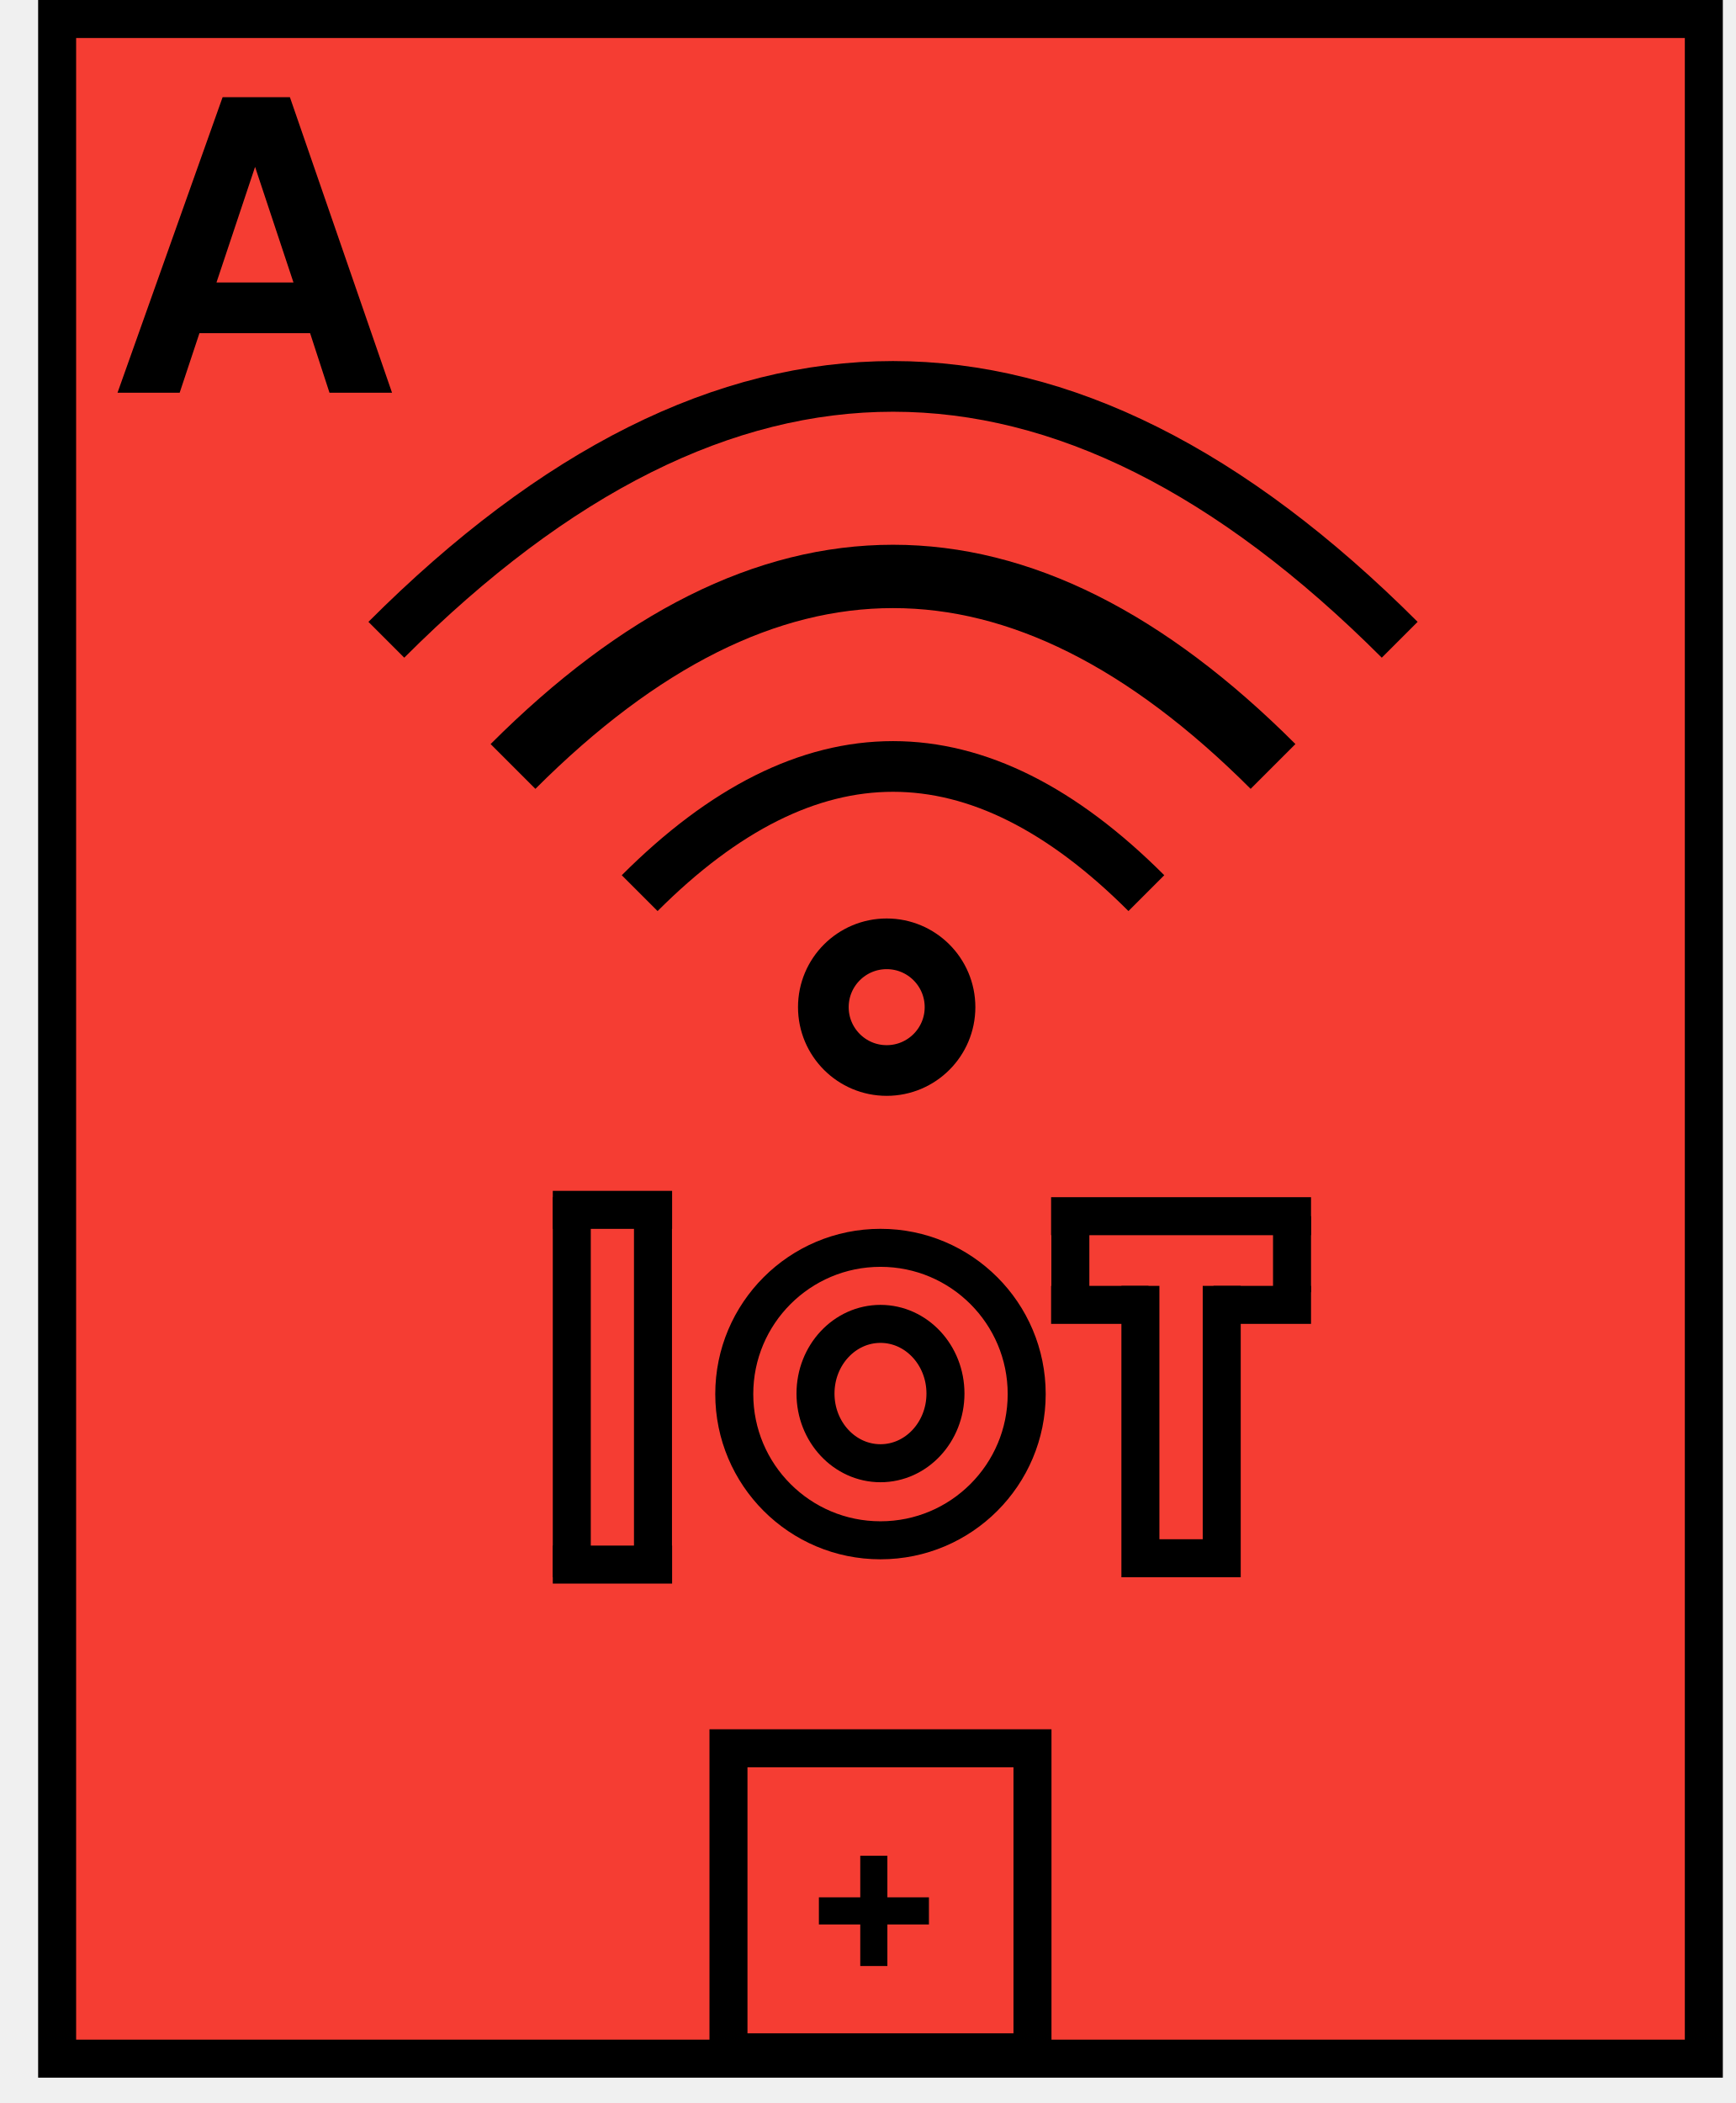
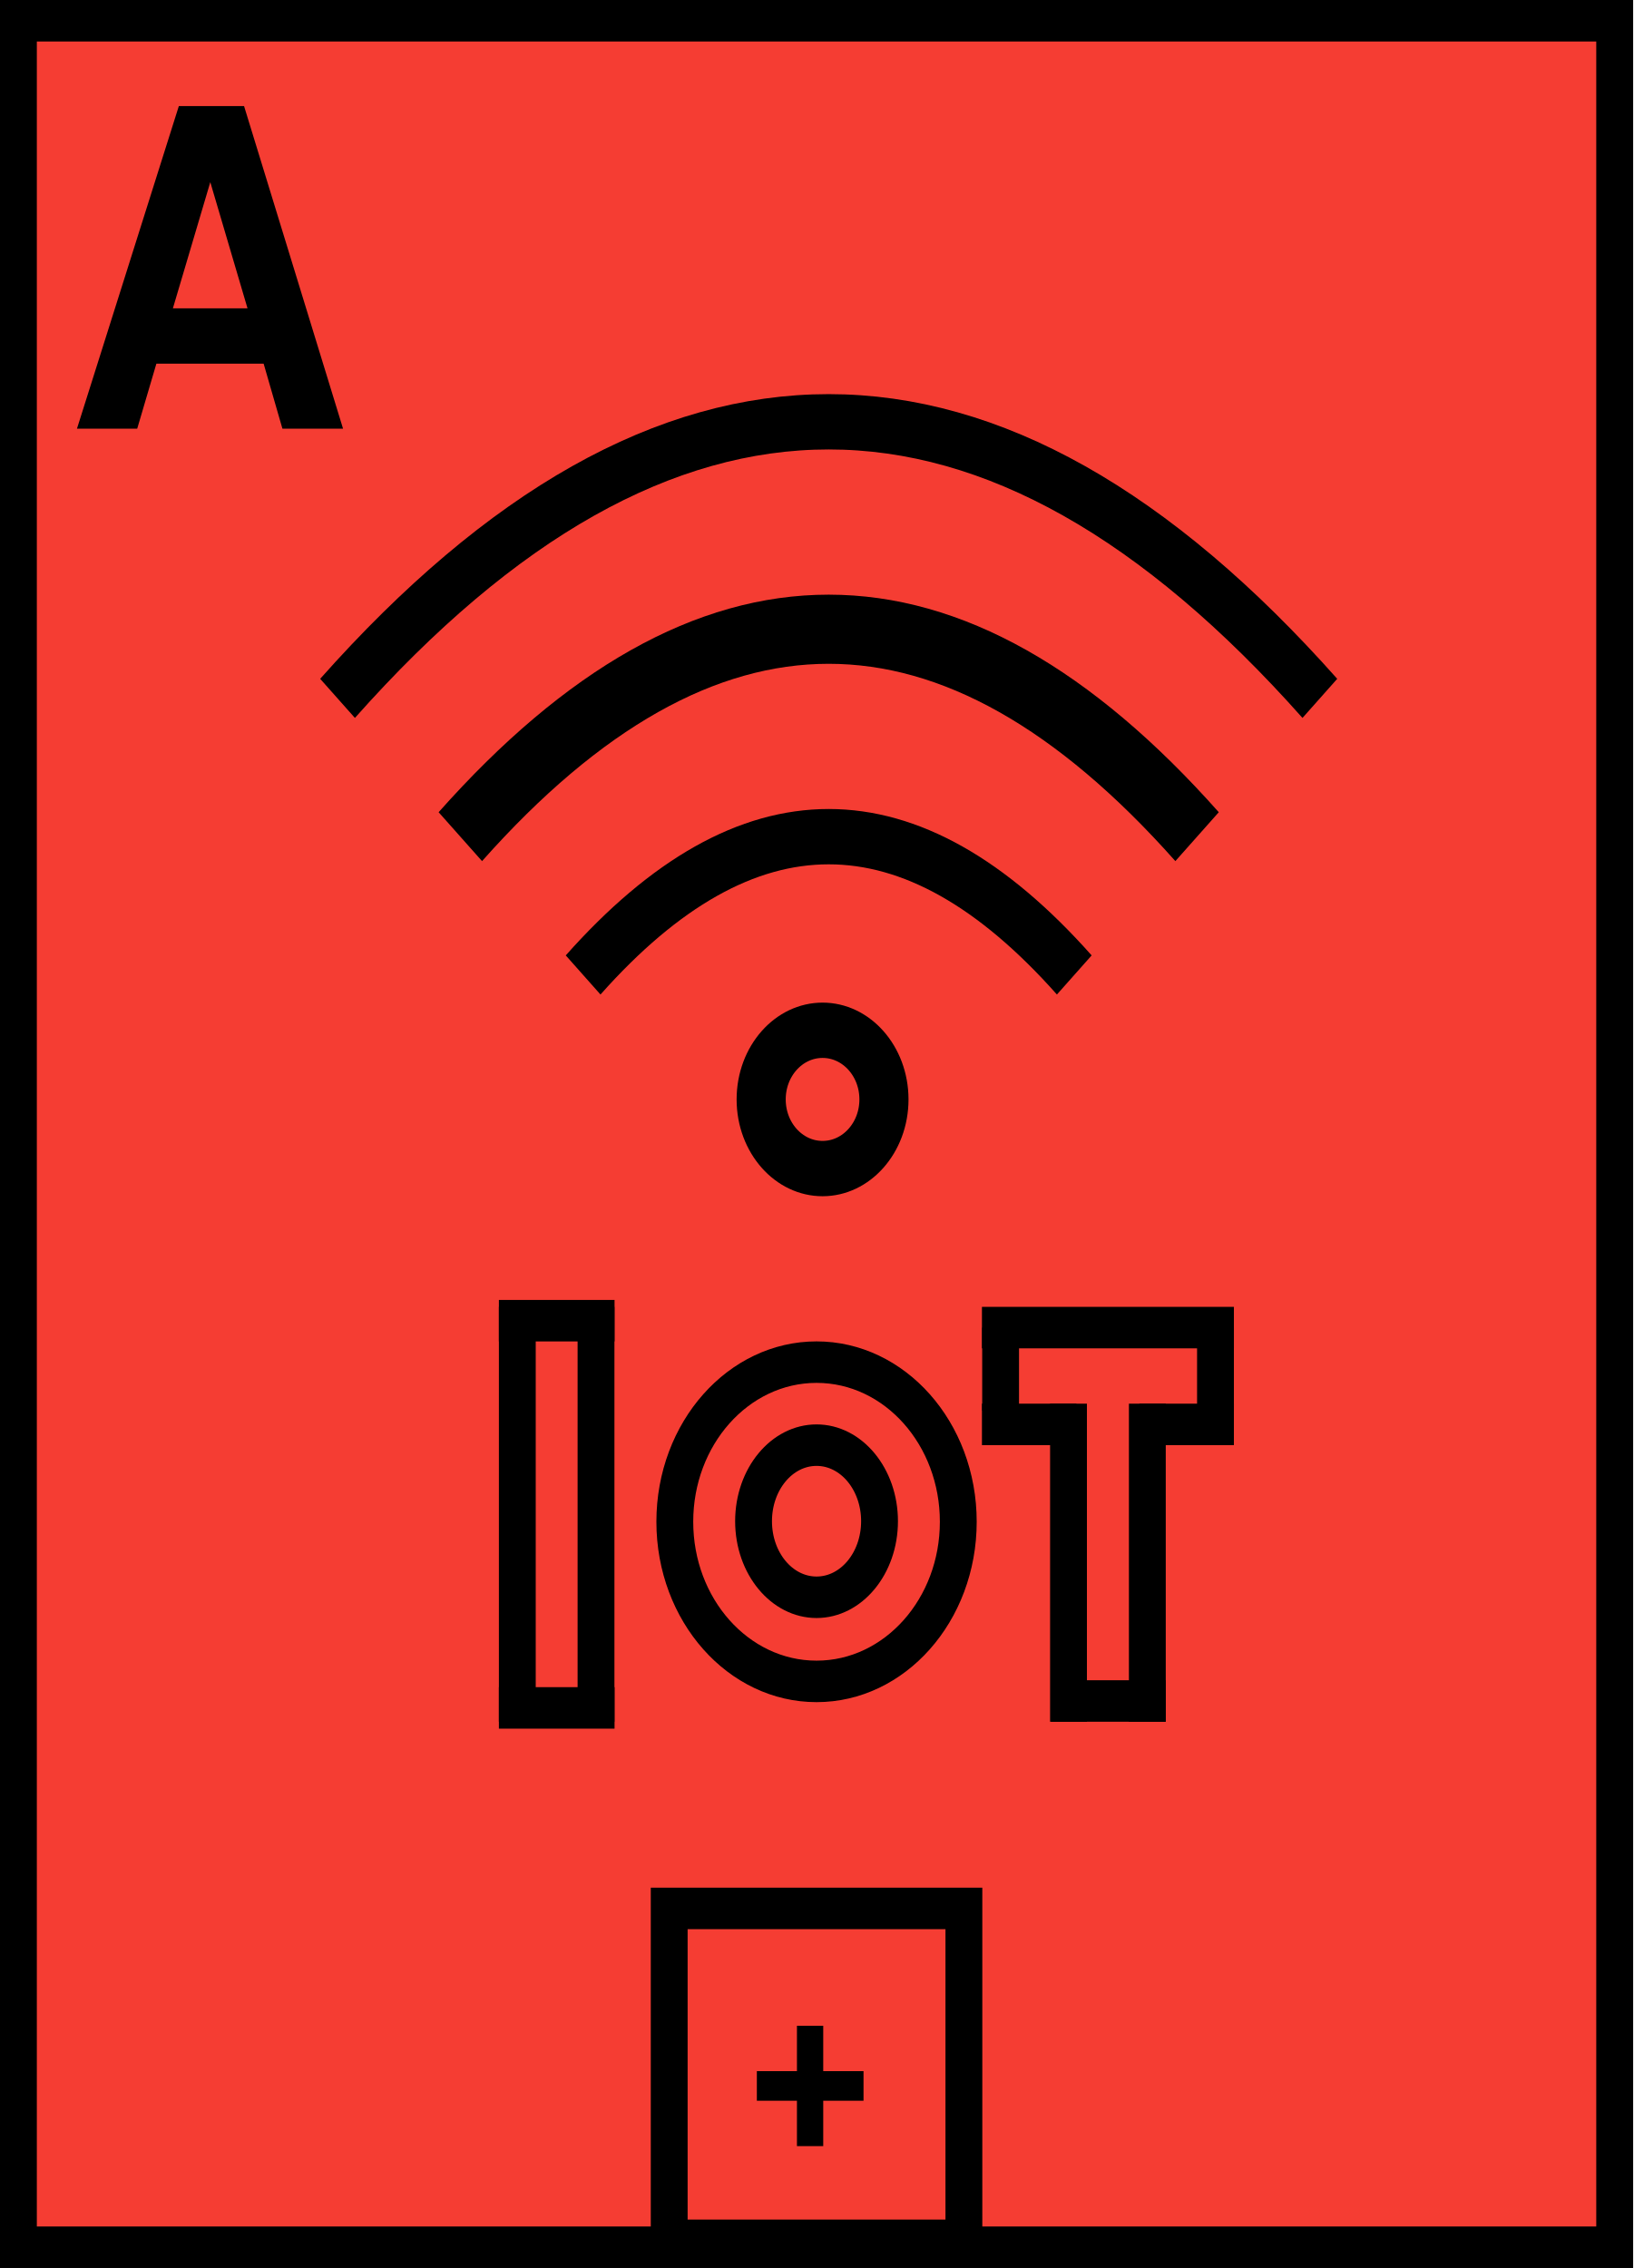
- <svg width="137px" height="166px" viewBox="-0.5 -0.5 137 166">
-   <defs />
-   <g>
-     <rect x="4.01" y="1" width="130" height="161" fill="#f53d33" stroke="#000000" stroke-width="3" />
-     <rect x="0" y="1" width="40" height="40" fill="none" stroke="none" />
-     <g transform="translate(-0.5 -0.5)">
-       <switch>
-         <text x="20" y="31" fill="#000000" font-family="Helvetica" font-size="32px" text-anchor="middle" font-weight="bold">A</text>
+ <svg width="9.525mm" height="13.229mm" viewBox="0 0 9.525 13.229">
+   <g id="g186" transform="matrix(0.07161553,0,0,0.08066427,-0.179755,0.04033213)">
+     <rect x="4.01" y="1" width="130" height="161" fill="none" stroke="#000000" stroke-width="3" id="rect132" style="fill:#f53d33;fill-opacity:1" />
+     <g transform="translate(-0.5,-0.5)" id="g140">
+       <switch id="switch138">
+         <text x="20" y="31" fill="#000000" font-family="Helvetica" font-size="32px" text-anchor="middle" font-weight="bold" id="text136">A</text>
      </switch>
    </g>
-     <path d="M 50 70 Q 70 50 90 70" fill="none" stroke="#000000" stroke-width="4" stroke-miterlimit="10" />
-     <path d="M 40 60 Q 70 30 100 60" fill="none" stroke="#000000" stroke-width="5" stroke-miterlimit="10" />
-     <path d="M 30 50 Q 70 10 110 50" fill="none" stroke="#000000" stroke-width="4" stroke-miterlimit="10" />
-     <ellipse cx="69.5" cy="79" rx="5" ry="5" fill="#f53d33" stroke="#000000" stroke-width="4" />
-     <rect x="57.01" y="137.5" width="24" height="24" fill="none" stroke="#000000" stroke-width="3" />
-     <g transform="translate(-0.5 -0.5)">
-       <switch>
-         <text x="69" y="155" fill="#000000" font-family="Helvetica" font-size="18px" text-anchor="middle" font-weight="bold">+</text>
+     <path d="M 50,70 Q 70,50 90,70" fill="none" stroke="#000000" stroke-width="4" stroke-miterlimit="10" id="path142" />
+     <path d="m 40,60 q 30,-30 60,0" fill="none" stroke="#000000" stroke-width="5" stroke-miterlimit="10" id="path144" />
+     <path d="m 30,50 q 40,-40 80,0" fill="none" stroke="#000000" stroke-width="4" stroke-miterlimit="10" id="path146" />
+     <circle cx="69.5" cy="79" fill="#ffffff" stroke="#000000" stroke-width="4" id="ellipse148" r="5" style="fill:none" />
+     <rect x="57.01" y="137.5" width="24" height="24" fill="none" stroke="#000000" stroke-width="3" id="rect150" />
+     <g transform="translate(-0.5,-0.5)" id="g156">
+       <switch id="switch154">
+         <text x="69" y="155" fill="#000000" font-family="Helvetica" font-size="18px" text-anchor="middle" font-weight="bold" id="text152">+</text>
      </switch>
    </g>
-     <ellipse cx="69.01" cy="109.54" rx="11.543" ry="11.543" fill="#f53d33" stroke="#000000" stroke-width="3" />
-     <path d="M 89.53 124 L 89.53 101" fill="none" stroke="#000000" stroke-width="3" stroke-miterlimit="10" />
-     <path d="M 95.95 124 L 95.95 101" fill="none" stroke="#000000" stroke-width="3" stroke-miterlimit="10" />
-     <path d="M 88.1 122.5 L 97.44 122.5" fill="none" stroke="#000000" stroke-width="3" stroke-miterlimit="10" />
-     <path d="M 82.48 102.5 L 90.17 102.5" fill="none" stroke="#000000" stroke-width="3" stroke-miterlimit="10" />
-     <path d="M 95.3 102.5 L 103 102.5" fill="none" stroke="#000000" stroke-width="3" stroke-miterlimit="10" />
-     <path d="M 101.5 101.5 L 101.5 95.5" fill="none" stroke="#000000" stroke-width="3" stroke-miterlimit="10" />
-     <path d="M 84 101.5 L 84 95.5" fill="none" stroke="#000000" stroke-width="3" stroke-miterlimit="10" />
-     <path d="M 82.48 95.5 L 103 95.5" fill="none" stroke="#000000" stroke-width="3" stroke-miterlimit="10" />
-     <path d="M 44.64 124 L 44.64 94" fill="none" stroke="#000000" stroke-width="3" stroke-miterlimit="10" />
-     <path d="M 51.05 124 L 51.05 94" fill="none" stroke="#000000" stroke-width="3" stroke-miterlimit="10" />
-     <path d="M 43.14 95 L 52.56 95" fill="none" stroke="#000000" stroke-width="3" stroke-miterlimit="10" />
-     <path d="M 43.14 123 L 52.56 123" fill="none" stroke="#000000" stroke-width="3" stroke-miterlimit="10" />
-     <ellipse cx="69.01" cy="109.5" rx="5.13" ry="5.5" fill="#f53d33" stroke="#000000" stroke-width="3" />
+     <circle cx="69.01" cy="109.54" fill="#ffffff" stroke="#000000" stroke-width="3" id="ellipse158" r="11.543" style="fill:none" />
+     <path d="M 89.53,124 V 101" fill="none" stroke="#000000" stroke-width="3" stroke-miterlimit="10" id="path160" />
+     <path d="M 95.95,124 V 101" fill="none" stroke="#000000" stroke-width="3" stroke-miterlimit="10" id="path162" />
+     <path d="m 88.1,122.5 h 9.34" fill="none" stroke="#000000" stroke-width="3" stroke-miterlimit="10" id="path164" />
+     <path d="m 82.48,102.5 h 7.69" fill="none" stroke="#000000" stroke-width="3" stroke-miterlimit="10" id="path166" />
+     <path d="M 95.3,102.5 H 103" fill="none" stroke="#000000" stroke-width="3" stroke-miterlimit="10" id="path168" />
+     <path d="m 101.5,101.5 v -6" fill="none" stroke="#000000" stroke-width="3" stroke-miterlimit="10" id="path170" />
+     <path d="m 84,101.5 v -6" fill="none" stroke="#000000" stroke-width="3" stroke-miterlimit="10" id="path172" />
+     <path d="M 82.48,95.5 H 103" fill="none" stroke="#000000" stroke-width="3" stroke-miterlimit="10" id="path174" />
+     <path d="M 44.64,124 V 94" fill="none" stroke="#000000" stroke-width="3" stroke-miterlimit="10" id="path176" />
+     <path d="M 51.05,124 V 94" fill="none" stroke="#000000" stroke-width="3" stroke-miterlimit="10" id="path178" />
+     <path d="m 43.14,95 h 9.42" fill="none" stroke="#000000" stroke-width="3" stroke-miterlimit="10" id="path180" />
+     <path d="m 43.14,123 h 9.42" fill="none" stroke="#000000" stroke-width="3" stroke-miterlimit="10" id="path182" />
+     <ellipse cx="69.01" cy="109.5" rx="5.13" ry="5.5" fill="#ffffff" stroke="#000000" stroke-width="3" id="ellipse184" style="fill:none" />
  </g>
</svg>
